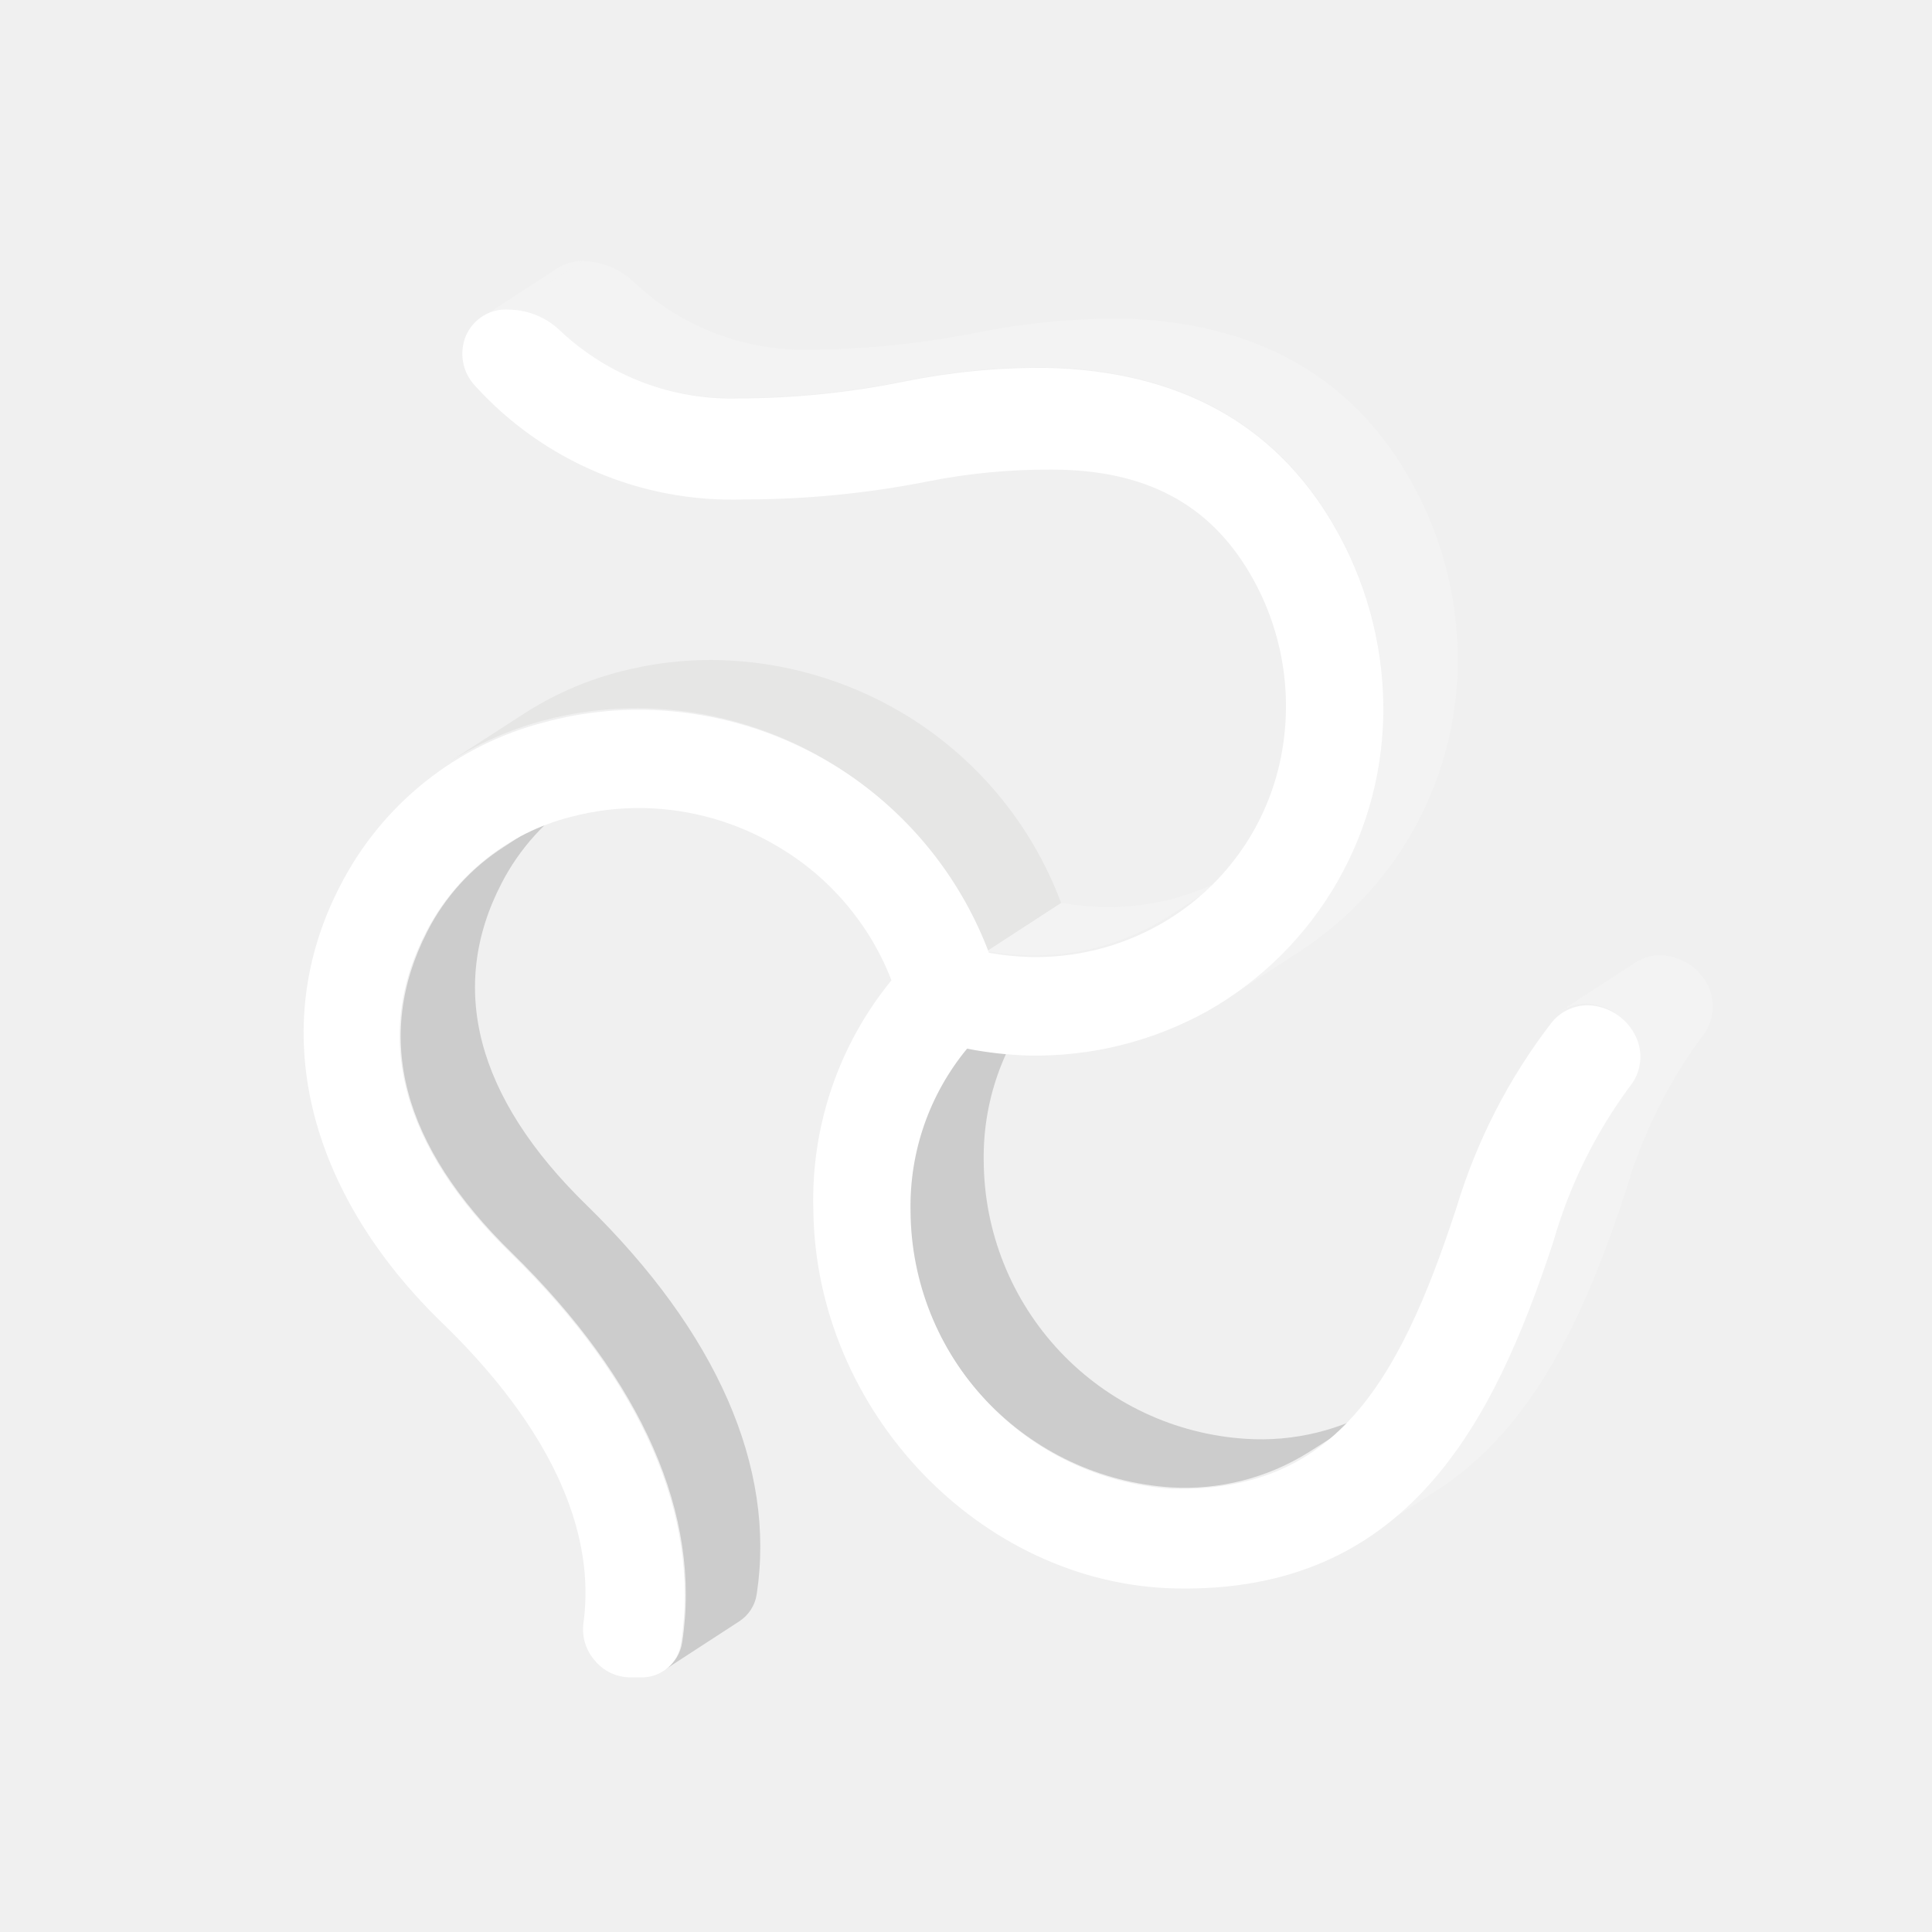
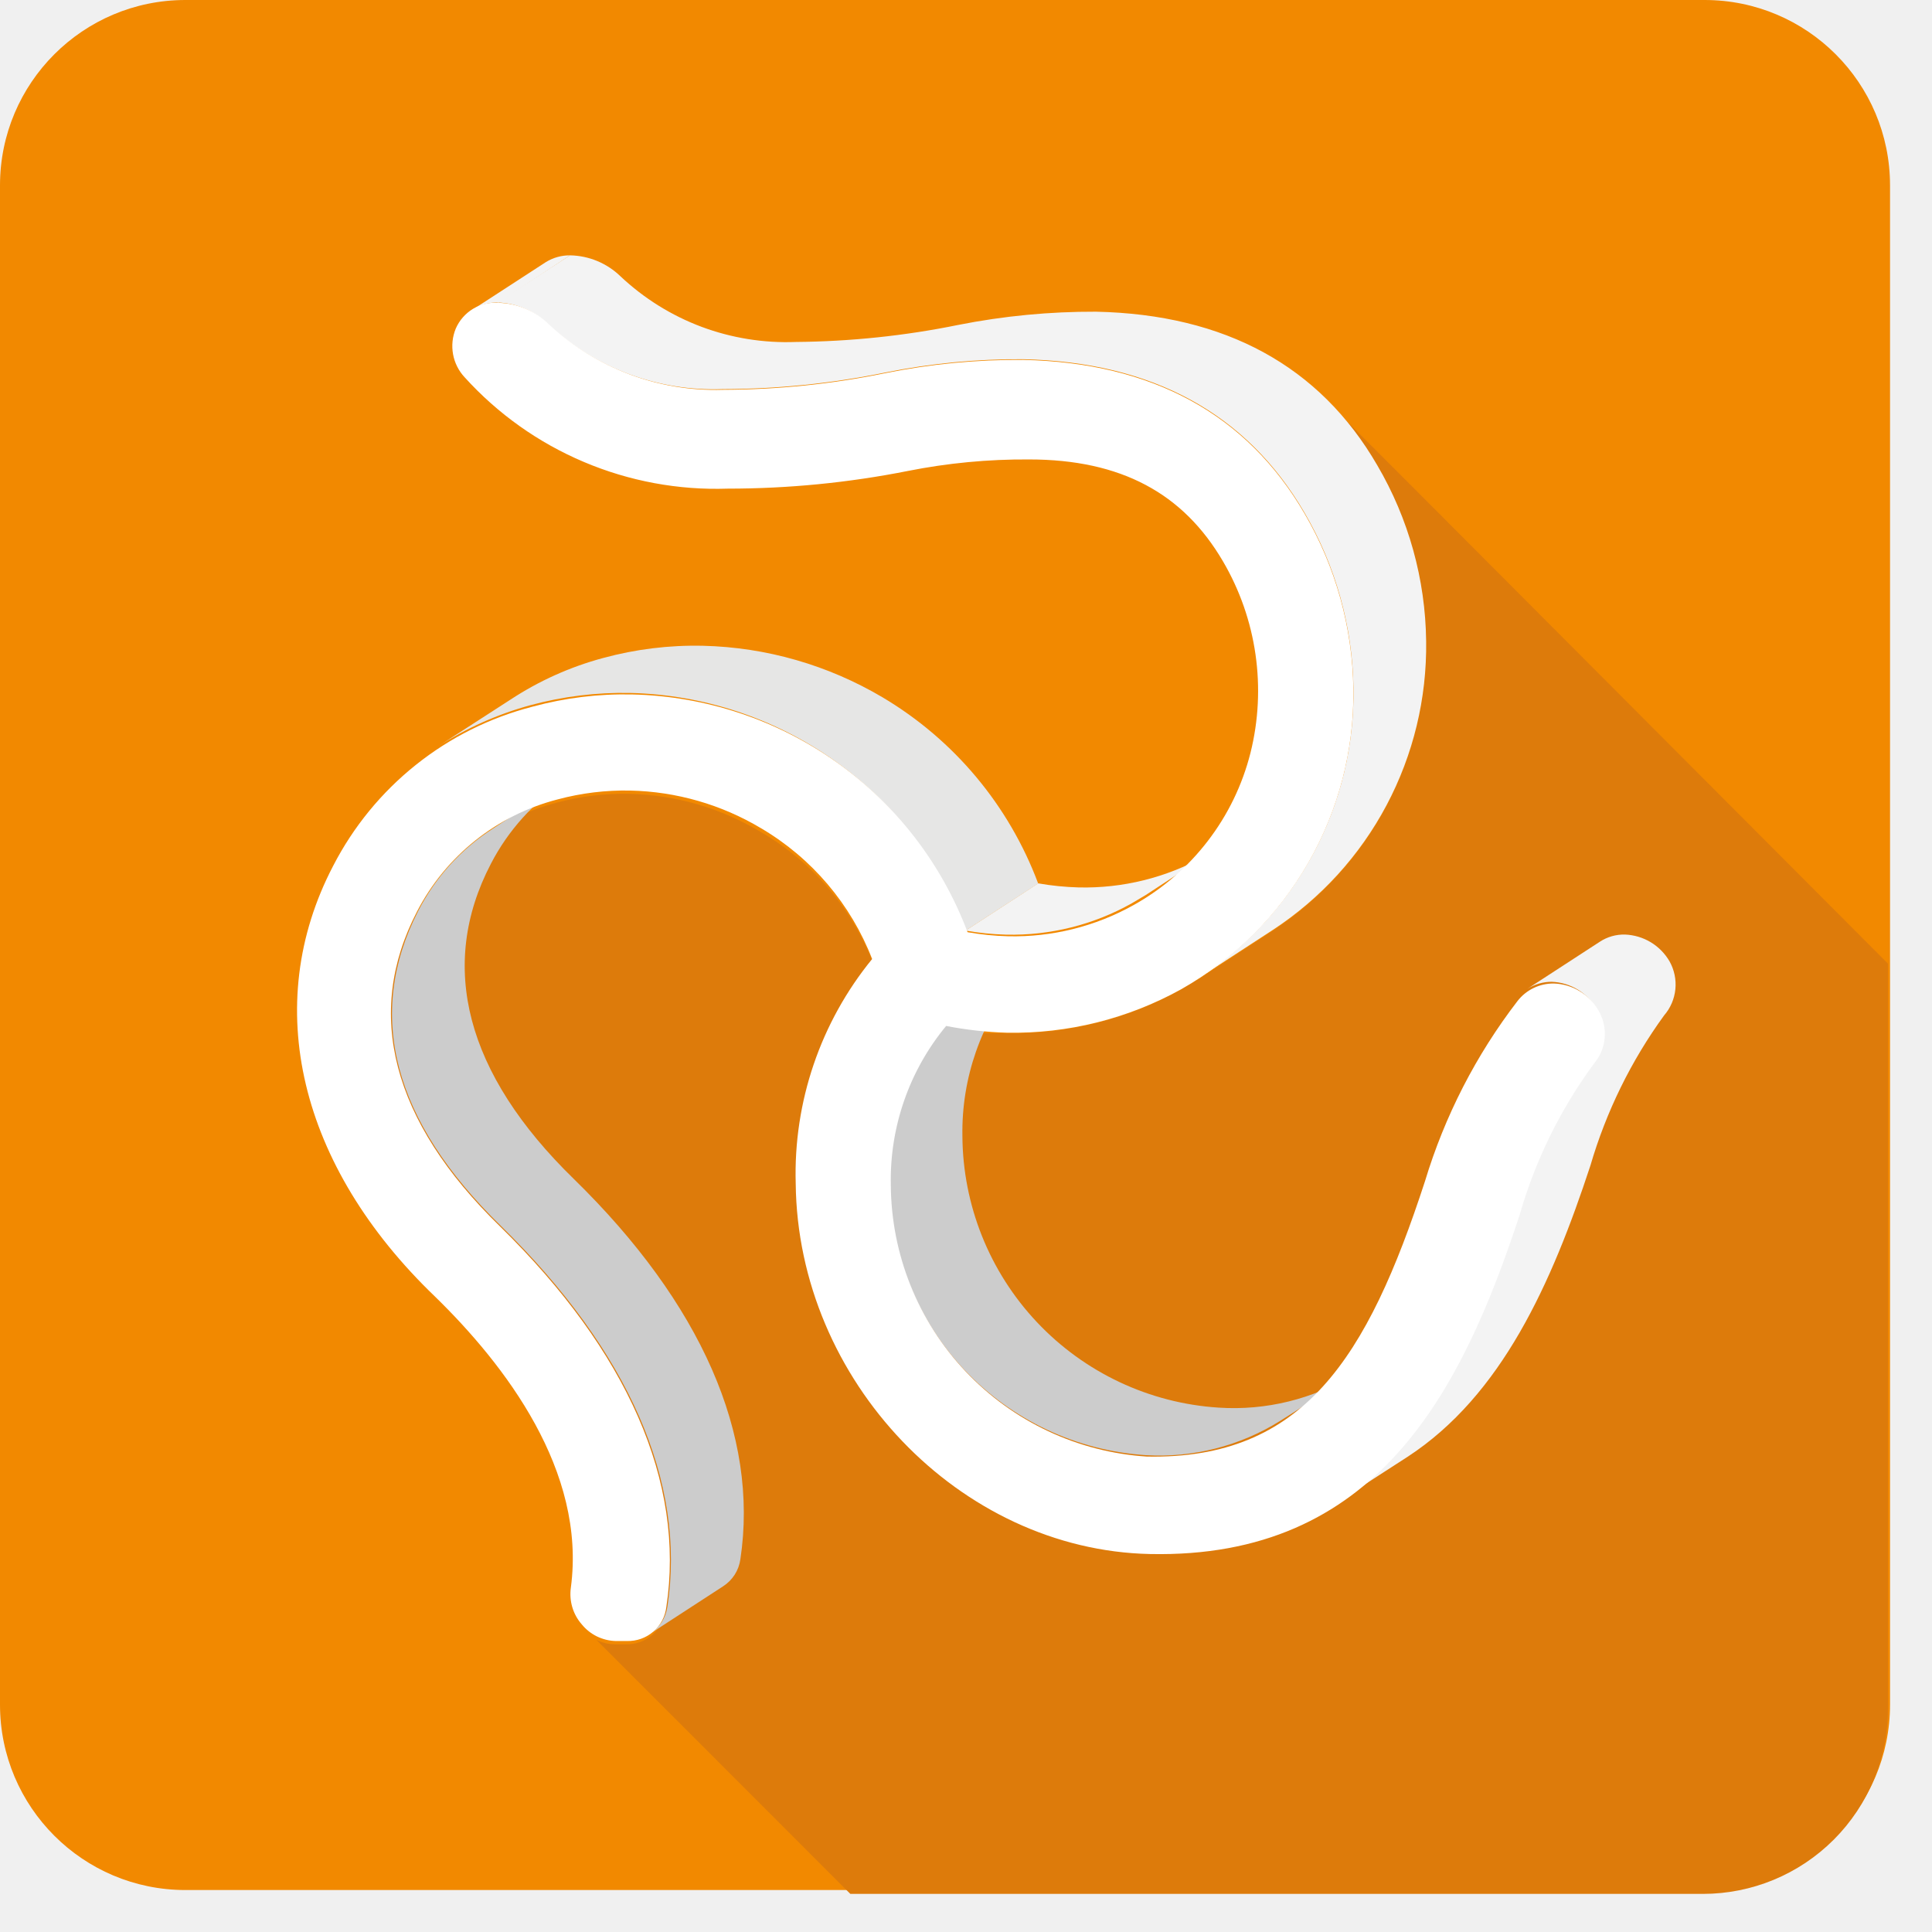
- <svg xmlns="http://www.w3.org/2000/svg" viewBox="0 0 35.22 35.22" fill="none">
-   <style>
- 		.bright { fill: #f28900; }
- 		.shade { fill: #da7d0b; }
- 		.grey2 { fill: #CCC; }
- 		.grey1 { fill: #E6E6E5; }
- 		.grey3 { fill: #F3F3F3; }
- 	</style>
-   <path d="M31.763 0H3.455C1.547 0 0 1.547 0 3.455V31.763C0 33.671 1.547 35.218 3.455 35.218H31.763C33.671 35.218 35.218 33.671 35.218 31.763V3.455C35.218 1.547 33.671 0 31.763 0Z" class="orange1" />
-   <path d="M24.998 11.218L24.941 11.016L24.998 11.218Z" class="orange1" />
-   <path d="M25.211 13.037C25.211 12.967 25.211 12.898 25.211 12.828C25.217 12.898 25.217 12.955 25.211 13.037Z" class="orange2" />
-   <path d="M25.207 13.255C25.207 13.204 25.207 13.16 25.207 13.109C25.213 13.16 25.207 13.204 25.207 13.255Z" class="orange2" />
-   <path d="M24.27 16.25L24.352 16.117L24.27 16.25Z" class="orange2" />
-   <path d="M26.408 9.16L24.99 7.742C25.244 8.034 25.468 8.35 25.661 8.685C26.245 9.68 26.559 10.81 26.572 11.963C26.587 13.028 26.334 14.079 25.835 15.019C25.336 15.959 24.608 16.758 23.718 17.343L22.358 18.229L21.997 18.444C21.005 18.994 19.885 19.273 18.75 19.254H18.364H18.187C18.01 19.254 17.839 19.209 17.662 19.178C17.03 18.939 16.517 18.462 16.232 17.849C16.175 17.722 16.124 17.602 16.061 17.482C15.633 16.65 14.974 15.959 14.162 15.495C13.424 15.054 12.585 14.812 11.726 14.792C11.269 14.783 10.813 14.838 10.371 14.957C9.812 15.101 9.29 15.362 8.839 15.722C8.387 16.081 8.017 16.532 7.751 17.045C6.764 18.944 7.283 20.95 9.296 22.912C11.675 25.241 12.751 27.69 12.396 30.006C12.376 30.184 12.289 30.348 12.153 30.466C12.017 30.583 11.842 30.645 11.662 30.639H11.454C11.335 30.638 11.218 30.61 11.112 30.556L15.845 35.29H31.73C32.645 35.29 33.522 34.927 34.169 34.28C34.816 33.633 35.179 32.756 35.179 31.841V17.956L26.408 9.16Z" class="orange2" />
-   <path d="M24.371 16.083L24.472 15.906L24.371 16.083Z" class="orange2" />
-   <path d="M24.477 15.852C24.5 15.809 24.521 15.764 24.54 15.719C24.521 15.764 24.5 15.809 24.477 15.852Z" class="orange2" />
-   <path d="M22.43 18.17L22.544 18.094L22.43 18.17Z" class="orange2" />
-   <path d="M9.183 15.441L10.537 14.555C9.948 14.941 9.468 15.473 9.145 16.099C8.158 17.997 8.676 20.003 10.689 21.965C13.068 24.288 14.144 26.743 13.796 29.053C13.782 29.156 13.746 29.254 13.69 29.342C13.634 29.429 13.56 29.503 13.473 29.559L12.119 30.439C12.204 30.383 12.276 30.309 12.331 30.223C12.386 30.137 12.421 30.04 12.436 29.939C12.79 27.623 11.714 25.174 9.335 22.845C7.322 20.883 6.803 18.909 7.79 16.979C8.11 16.352 8.591 15.821 9.183 15.441Z" class="grey2" />
-   <path d="M25.224 25.609L23.844 26.482C23.098 26.946 22.227 27.167 21.351 27.115C20.062 27.032 18.853 26.463 17.968 25.523C17.082 24.584 16.586 23.343 16.579 22.052C16.557 20.973 16.923 19.922 17.611 19.091L18.965 18.211C18.28 19.042 17.915 20.09 17.933 21.166C17.94 22.457 18.437 23.698 19.322 24.637C20.208 25.577 21.417 26.146 22.705 26.229C23.588 26.288 24.468 26.071 25.224 25.609Z" class="grey2" />
-   <path d="M8.156 13.912L9.517 13.033C10.046 12.686 10.627 12.425 11.238 12.261C11.844 12.096 12.471 12.019 13.099 12.033C14.279 12.061 15.431 12.393 16.447 12.995C17.78 13.787 18.802 15.01 19.345 16.463L17.991 17.342C17.51 16.065 16.659 14.961 15.546 14.172C14.432 13.382 13.109 12.944 11.745 12.912C11.117 12.899 10.49 12.976 9.884 13.14C9.272 13.307 8.689 13.568 8.156 13.912Z" class="grey1" />
-   <path d="M22.707 15.789L21.353 16.675L21.087 16.833C20.373 17.234 19.564 17.435 18.745 17.416C18.493 17.409 18.241 17.384 17.992 17.34L19.346 16.46C19.595 16.504 19.847 16.529 20.1 16.536C20.92 16.555 21.731 16.354 22.447 15.954L22.707 15.789Z" class="grey3" />
-   <path d="M28.458 18.427L29.812 17.547C29.951 17.456 30.114 17.41 30.28 17.414C30.45 17.421 30.614 17.47 30.759 17.557C30.905 17.645 31.025 17.768 31.11 17.914C31.198 18.072 31.236 18.253 31.218 18.433C31.2 18.613 31.127 18.784 31.008 18.921C30.393 19.767 29.929 20.713 29.635 21.718C28.913 23.914 27.983 26.002 26.224 27.148L24.863 28.027C26.623 26.882 27.559 24.8 28.281 22.597C28.57 21.591 29.035 20.644 29.654 19.8C29.686 19.762 29.717 19.712 29.749 19.667C29.825 19.535 29.865 19.386 29.865 19.234C29.865 19.082 29.825 18.932 29.749 18.8C29.665 18.652 29.544 18.527 29.397 18.438C29.251 18.35 29.084 18.3 28.913 18.294C28.752 18.294 28.594 18.34 28.458 18.427Z" class="grey3" />
-   <path d="M8.816 5.764L10.171 4.884C10.306 4.801 10.461 4.757 10.62 4.758L9.291 5.637C9.124 5.631 8.958 5.675 8.816 5.764Z" class="grey3" />
-   <path d="M23.72 17.326L22.359 18.212C23.251 17.628 23.981 16.828 24.481 15.887C24.981 14.945 25.235 13.893 25.22 12.827C25.203 11.676 24.889 10.549 24.308 9.555C23.233 7.707 21.473 6.745 19.069 6.694C18.206 6.687 17.345 6.77 16.499 6.941C15.502 7.145 14.486 7.249 13.468 7.251C12.87 7.273 12.274 7.177 11.714 6.969C11.154 6.76 10.64 6.443 10.202 6.036C9.952 5.789 9.617 5.646 9.266 5.637L10.62 4.758C10.973 4.764 11.31 4.904 11.563 5.15C11.999 5.56 12.512 5.88 13.073 6.09C13.633 6.299 14.23 6.395 14.828 6.372C15.845 6.363 16.858 6.258 17.853 6.055C18.7 5.887 19.56 5.805 20.423 5.808C22.828 5.859 24.593 6.821 25.663 8.669C26.247 9.664 26.561 10.794 26.574 11.947C26.589 13.011 26.335 14.062 25.837 15.002C25.338 15.943 24.61 16.742 23.72 17.326Z" class="grey3" />
+ <svg xmlns="http://www.w3.org/2000/svg" viewBox="0 0 36 36" fill="none">
+   <path d="M31.763 0H3.455C1.547 0 0 1.547 0 3.455V31.763C0 33.671 1.547 35.218 3.455 35.218H31.763C33.671 35.218 35.218 33.671 35.218 31.763V3.455C35.218 1.547 33.671 0 31.763 0Z" fill="#f28900" name="main" />
+   <path d="M26.408 9.16L24.99 7.742C25.244 8.034 25.468 8.35 25.661 8.685C26.245 9.68 26.559 10.81 26.572 11.963C26.587 13.028 26.334 14.079 25.835 15.019C25.336 15.959 24.608 16.758 23.718 17.343L22.358 18.229L21.997 18.444C21.005 18.994 19.885 19.273 18.75 19.254H18.364H18.187C18.01 19.254 17.839 19.209 17.662 19.178C17.03 18.939 16.517 18.462 16.232 17.849C16.175 17.722 16.124 17.602 16.061 17.482C15.633 16.65 14.974 15.959 14.162 15.495C13.424 15.054 12.585 14.812 11.726 14.792C11.269 14.783 10.813 14.838 10.371 14.957C9.812 15.101 9.29 15.362 8.839 15.722C8.387 16.081 8.017 16.532 7.751 17.045C6.764 18.944 7.283 20.95 9.296 22.912C11.675 25.241 12.751 27.69 12.396 30.006C12.376 30.184 12.289 30.348 12.153 30.466C12.017 30.583 11.842 30.645 11.662 30.639H11.454C11.335 30.638 11.218 30.61 11.112 30.556L15.845 35.29H31.73C32.645 35.29 33.522 34.927 34.169 34.28C34.816 33.633 35.179 32.756 35.179 31.841V17.956L26.408 9.16Z" fill="#dd7b0b" name="shadow" />
+   <path d="M9.183 15.441L10.537 14.555C9.948 14.941 9.468 15.473 9.145 16.099C8.158 17.997 8.676 20.003 10.689 21.965C13.068 24.288 14.144 26.743 13.796 29.053C13.782 29.156 13.746 29.254 13.69 29.342C13.634 29.429 13.56 29.503 13.473 29.559L12.119 30.439C12.204 30.383 12.276 30.309 12.331 30.223C12.386 30.137 12.421 30.04 12.436 29.939C12.79 27.623 11.714 25.174 9.335 22.845C7.322 20.883 6.803 18.909 7.79 16.979C8.11 16.352 8.591 15.821 9.183 15.441Z" fill="#CCCCCC" />
+   <path d="M25.224 25.609L23.844 26.482C23.098 26.946 22.227 27.167 21.351 27.115C20.062 27.032 18.853 26.463 17.968 25.523C17.082 24.584 16.586 23.343 16.579 22.052C16.557 20.973 16.923 19.922 17.611 19.091L18.965 18.211C18.28 19.042 17.915 20.09 17.933 21.166C17.94 22.457 18.437 23.698 19.322 24.637C20.208 25.577 21.417 26.146 22.705 26.229C23.588 26.288 24.468 26.071 25.224 25.609Z" fill="#CCCCCC" />
+   <path d="M8.156 13.912L9.517 13.033C10.046 12.686 10.627 12.425 11.238 12.261C11.844 12.096 12.471 12.019 13.099 12.033C14.279 12.061 15.431 12.393 16.447 12.995C17.78 13.787 18.802 15.01 19.345 16.463L17.991 17.342C17.51 16.065 16.659 14.961 15.546 14.172C14.432 13.382 13.109 12.944 11.745 12.912C11.117 12.899 10.49 12.976 9.884 13.14C9.272 13.307 8.689 13.568 8.156 13.912Z" fill="#E6E6E5" />
+   <path d="M22.707 15.789L21.353 16.675L21.087 16.833C20.373 17.234 19.564 17.435 18.745 17.416C18.493 17.409 18.241 17.384 17.992 17.34L19.346 16.46C19.595 16.504 19.847 16.529 20.1 16.536C20.92 16.555 21.731 16.354 22.447 15.954L22.707 15.789Z" fill="#F3F3F3" />
+   <path d="M28.458 18.427L29.812 17.547C29.951 17.456 30.114 17.41 30.28 17.414C30.45 17.421 30.614 17.47 30.759 17.557C30.905 17.645 31.025 17.768 31.11 17.914C31.198 18.072 31.236 18.253 31.218 18.433C31.2 18.613 31.127 18.784 31.008 18.921C30.393 19.767 29.929 20.713 29.635 21.718C28.913 23.914 27.983 26.002 26.224 27.148L24.863 28.027C26.623 26.882 27.559 24.8 28.281 22.597C28.57 21.591 29.035 20.644 29.654 19.8C29.686 19.762 29.717 19.712 29.749 19.667C29.825 19.535 29.865 19.386 29.865 19.234C29.865 19.082 29.825 18.932 29.749 18.8C29.665 18.652 29.544 18.527 29.397 18.438C29.251 18.35 29.084 18.3 28.913 18.294C28.752 18.294 28.594 18.34 28.458 18.427Z" fill="#F3F3F3" />
+   <path d="M8.816 5.764L10.171 4.884C10.306 4.801 10.461 4.757 10.62 4.758L9.291 5.637C9.124 5.631 8.958 5.675 8.816 5.764Z" fill="#F3F3F3" />
+   <path d="M23.72 17.326L22.359 18.212C23.251 17.628 23.981 16.828 24.481 15.887C24.981 14.945 25.235 13.893 25.22 12.827C25.203 11.676 24.889 10.549 24.308 9.555C23.233 7.707 21.473 6.745 19.069 6.694C18.206 6.687 17.345 6.77 16.499 6.941C15.502 7.145 14.486 7.249 13.468 7.251C12.87 7.273 12.274 7.177 11.714 6.969C11.154 6.76 10.64 6.443 10.202 6.036C9.952 5.789 9.617 5.646 9.266 5.637L10.62 4.758C10.973 4.764 11.31 4.904 11.563 5.15C11.999 5.56 12.512 5.88 13.073 6.09C13.633 6.299 14.23 6.395 14.828 6.372C15.845 6.363 16.858 6.258 17.853 6.055C18.7 5.887 19.56 5.805 20.423 5.808C22.828 5.859 24.593 6.821 25.663 8.669C26.247 9.664 26.561 10.794 26.574 11.947C26.589 13.011 26.335 14.062 25.837 15.002C25.338 15.943 24.61 16.742 23.72 17.326Z" fill="#F3F3F3" />
  <path d="M9.289 5.643C9.641 5.652 9.976 5.794 10.226 6.042C11.103 6.86 12.267 7.299 13.466 7.263C14.484 7.261 15.5 7.157 16.497 6.953C17.343 6.782 18.204 6.699 19.067 6.706C21.472 6.757 23.231 7.719 24.307 9.567C24.888 10.561 25.202 11.688 25.218 12.839C25.234 13.973 24.945 15.091 24.38 16.075C23.816 17.059 22.997 17.874 22.01 18.433C21.017 18.983 19.898 19.263 18.763 19.243C18.383 19.232 18.004 19.19 17.63 19.117C16.943 19.948 16.577 20.999 16.599 22.078C16.606 23.369 17.102 24.61 17.988 25.549C18.873 26.489 20.082 27.058 21.37 27.141C24.288 27.198 25.478 25.306 26.553 22.009C26.92 20.796 27.503 19.659 28.275 18.655C28.355 18.551 28.457 18.468 28.575 18.411C28.692 18.354 28.821 18.325 28.952 18.326C29.123 18.331 29.29 18.381 29.436 18.47C29.582 18.558 29.703 18.683 29.787 18.832C29.863 18.964 29.904 19.113 29.904 19.265C29.904 19.418 29.863 19.567 29.787 19.699C29.756 19.743 29.724 19.794 29.692 19.832C29.073 20.676 28.608 21.623 28.319 22.629C27.224 25.97 25.636 29.046 21.427 28.957C17.883 28.881 14.865 25.724 14.827 22.053C14.783 20.533 15.289 19.048 16.251 17.87C15.855 16.848 15.126 15.989 14.181 15.433C13.444 14.992 12.604 14.75 11.745 14.731C11.288 14.722 10.832 14.777 10.39 14.896C9.832 15.04 9.309 15.3 8.858 15.66C8.406 16.02 8.036 16.471 7.771 16.984C6.783 18.882 7.302 20.889 9.315 22.85C11.694 25.179 12.77 27.628 12.416 29.945C12.395 30.123 12.308 30.287 12.172 30.404C12.036 30.522 11.861 30.583 11.681 30.578H11.473C11.351 30.575 11.232 30.545 11.122 30.492C11.013 30.438 10.917 30.362 10.84 30.267C10.759 30.175 10.699 30.066 10.664 29.948C10.629 29.83 10.62 29.706 10.637 29.584C10.928 27.407 9.41 25.432 8.106 24.16C5.575 21.73 4.853 18.73 6.207 16.136C6.582 15.407 7.107 14.765 7.747 14.254C8.387 13.742 9.129 13.372 9.922 13.168C10.528 13.003 11.155 12.926 11.783 12.94C13.147 12.971 14.471 13.41 15.584 14.199C16.697 14.989 17.548 16.093 18.029 17.37C18.278 17.414 18.529 17.439 18.782 17.446C19.601 17.465 20.41 17.264 21.124 16.864C21.661 16.565 22.131 16.159 22.505 15.671C22.88 15.184 23.15 14.625 23.301 14.028C23.603 12.818 23.419 11.536 22.788 10.459C22.048 9.194 20.89 8.561 19.174 8.561C18.416 8.556 17.659 8.628 16.915 8.776C15.811 8.995 14.687 9.105 13.561 9.105C12.642 9.136 11.727 8.967 10.88 8.608C10.033 8.25 9.274 7.711 8.657 7.029C8.546 6.91 8.471 6.761 8.442 6.601C8.413 6.44 8.43 6.275 8.492 6.124C8.558 5.971 8.67 5.842 8.813 5.755C8.956 5.669 9.123 5.63 9.289 5.643Z" fill="white" />
</svg>
